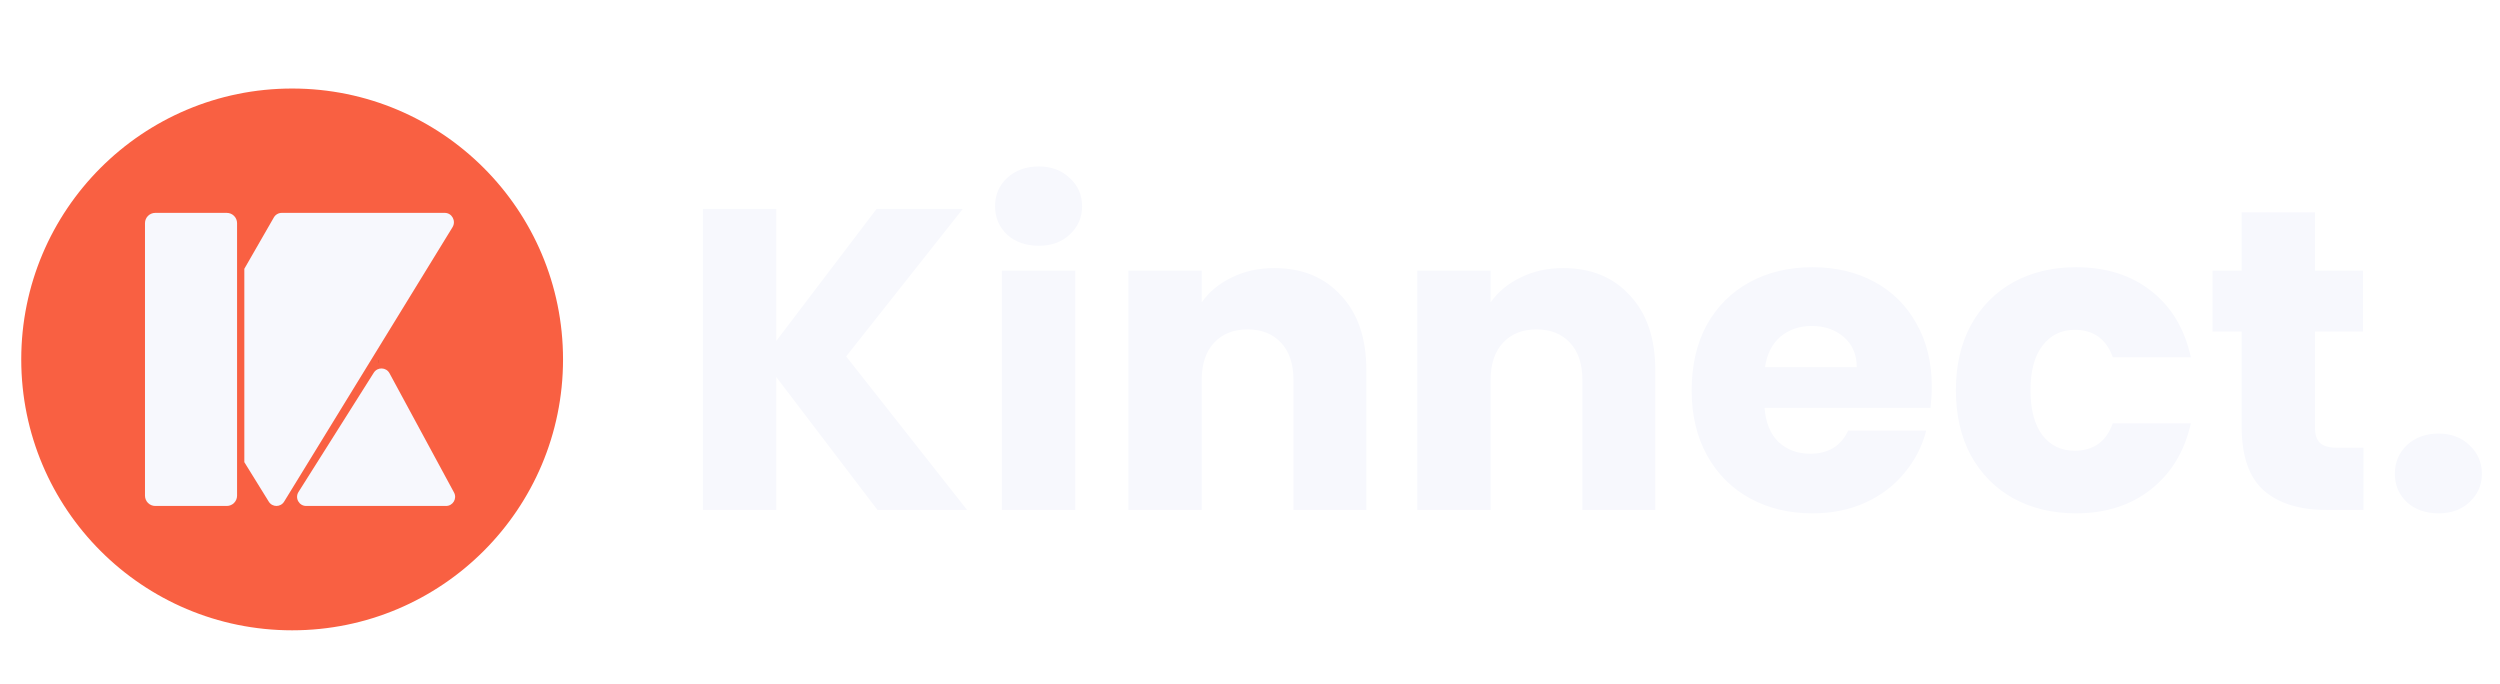
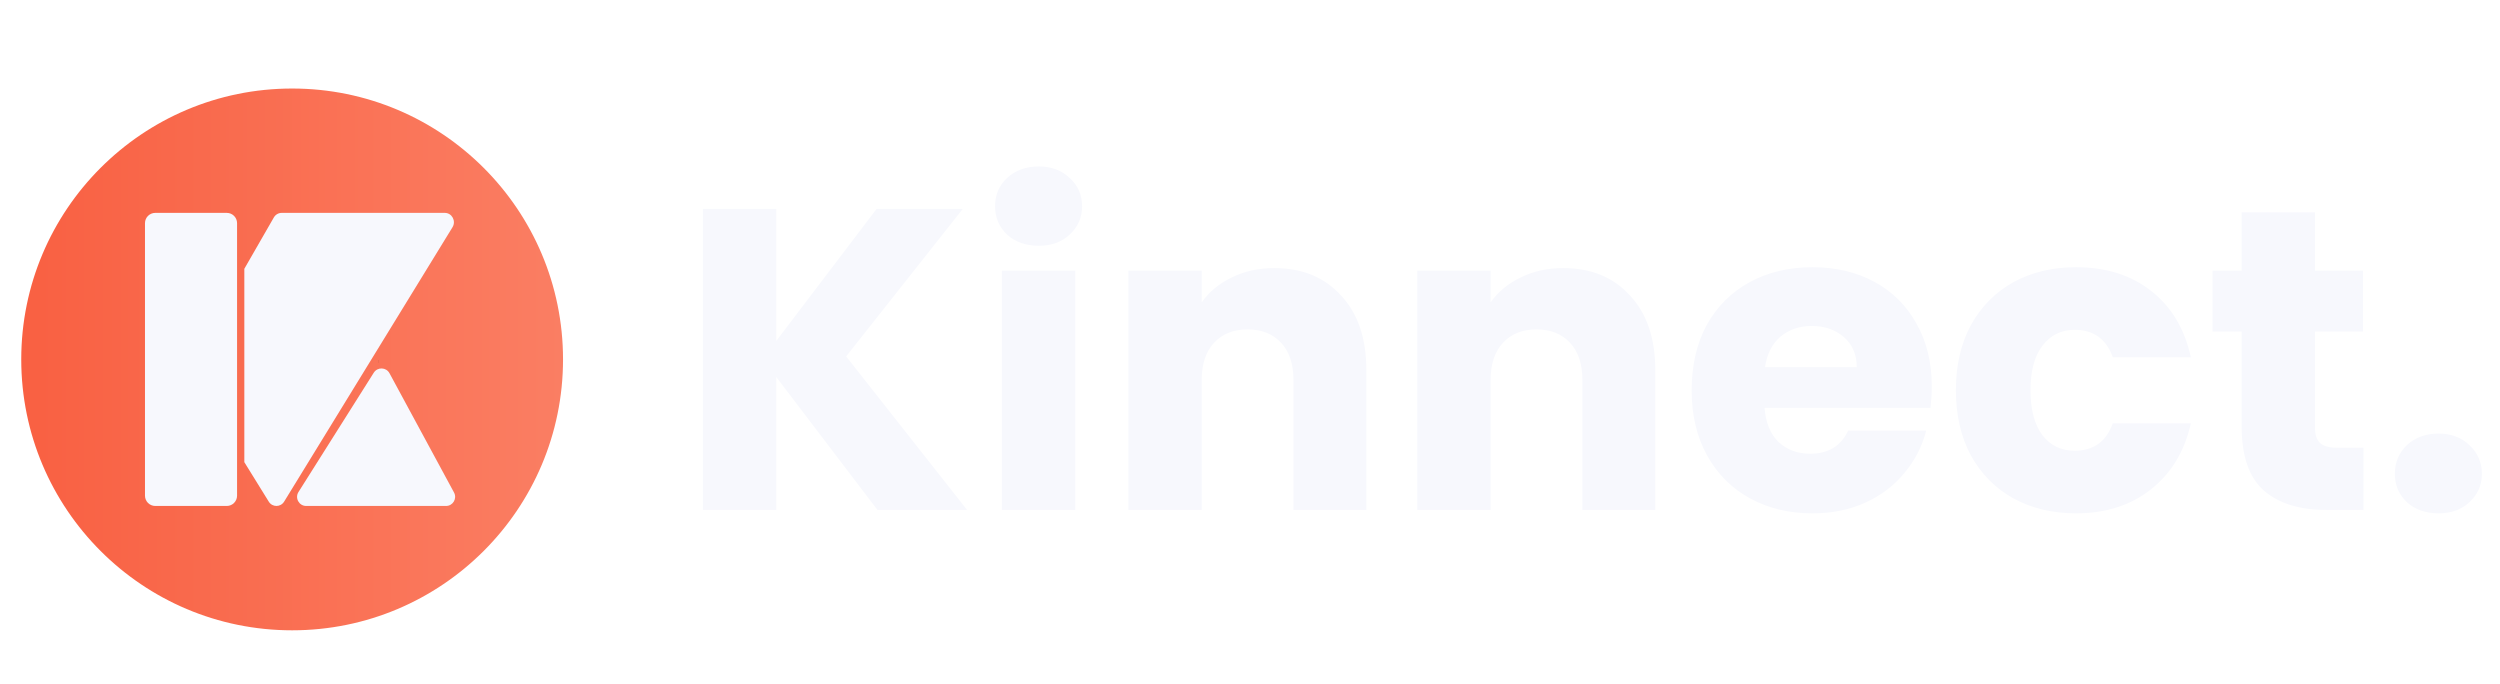
<svg xmlns="http://www.w3.org/2000/svg" width="706" height="193" viewBox="0 0 706 193" fill="none">
  <path d="M247.792 144L219.214 106.462V144H198.508V58.994H219.214V96.29L247.549 58.994H271.889L238.952 100.649L273.1 144H247.792ZM293.354 69.408C289.721 69.408 286.734 68.359 284.393 66.26C282.133 64.08 281.003 61.416 281.003 58.268C281.003 55.038 282.133 52.374 284.393 50.276C286.734 48.096 289.721 47.006 293.354 47.006C296.906 47.006 299.812 48.096 302.073 50.276C304.414 52.374 305.584 55.038 305.584 58.268C305.584 61.416 304.414 64.08 302.073 66.26C299.812 68.359 296.906 69.408 293.354 69.408ZM303.647 76.431V144H282.94V76.431H303.647ZM359.823 75.705C367.735 75.705 374.031 78.288 378.714 83.454C383.477 88.54 385.858 95.564 385.858 104.524V144H365.273V107.309C365.273 102.789 364.102 99.277 361.761 96.775C359.42 94.272 356.271 93.021 352.316 93.021C348.36 93.021 345.212 94.272 342.871 96.775C340.53 99.277 339.359 102.789 339.359 107.309V144H318.653V76.431H339.359V85.392C341.458 82.405 344.283 80.064 347.835 78.369C351.387 76.593 355.383 75.705 359.823 75.705ZM441.418 75.705C449.329 75.705 455.626 78.288 460.308 83.454C465.071 88.54 467.452 95.564 467.452 104.524V144H446.867V107.309C446.867 102.789 445.696 99.277 443.355 96.775C441.014 94.272 437.866 93.021 433.91 93.021C429.955 93.021 426.806 94.272 424.465 96.775C422.124 99.277 420.954 102.789 420.954 107.309V144H400.247V76.431H420.954V85.392C423.052 82.405 425.878 80.064 429.43 78.369C432.982 76.593 436.978 75.705 441.418 75.705ZM545.535 109.126C545.535 111.063 545.414 113.081 545.172 115.18H498.31C498.633 119.378 499.965 122.607 502.306 124.868C504.728 127.047 507.674 128.137 511.145 128.137C516.312 128.137 519.904 125.957 521.923 121.598H543.961C542.831 126.038 540.772 130.034 537.785 133.586C534.879 137.138 531.206 139.923 526.766 141.941C522.326 143.96 517.361 144.969 511.872 144.969C505.252 144.969 499.359 143.556 494.193 140.731C489.026 137.905 484.99 133.869 482.084 128.621C479.177 123.374 477.724 117.239 477.724 110.216C477.724 103.192 479.137 97.057 481.963 91.81C484.869 86.562 488.905 82.526 494.072 79.701C499.238 76.875 505.172 75.463 511.872 75.463C518.411 75.463 524.223 76.835 529.309 79.58C534.395 82.324 538.351 86.24 541.176 91.325C544.082 96.411 545.535 102.345 545.535 109.126ZM524.344 103.677C524.344 100.125 523.133 97.299 520.712 95.2C518.29 93.102 515.263 92.052 511.63 92.052C508.159 92.052 505.212 93.061 502.79 95.079C500.449 97.097 498.996 99.963 498.431 103.677H524.344ZM552.342 110.216C552.342 103.192 553.755 97.057 556.58 91.81C559.486 86.562 563.482 82.526 568.568 79.701C573.735 76.875 579.628 75.463 586.247 75.463C594.724 75.463 601.787 77.683 607.438 82.123C613.17 86.562 616.924 92.819 618.7 100.892H596.661C594.804 95.725 591.212 93.142 585.884 93.142C582.09 93.142 579.063 94.635 576.802 97.622C574.542 100.528 573.412 104.726 573.412 110.216C573.412 115.705 574.542 119.943 576.802 122.93C579.063 125.836 582.09 127.289 585.884 127.289C591.212 127.289 594.804 124.706 596.661 119.54H618.7C616.924 127.451 613.17 133.667 607.438 138.188C601.707 142.708 594.643 144.969 586.247 144.969C579.628 144.969 573.735 143.556 568.568 140.731C563.482 137.905 559.486 133.869 556.58 128.621C553.755 123.374 552.342 117.239 552.342 110.216ZM667.435 126.442V144H656.9C649.392 144 643.54 142.184 639.342 138.551C635.144 134.837 633.045 128.823 633.045 120.508V93.626H624.811V76.431H633.045V59.963H653.752V76.431H667.314V93.626H653.752V120.751C653.752 122.769 654.236 124.222 655.205 125.11C656.174 125.998 657.788 126.442 660.048 126.442H667.435ZM688.656 144.969C685.023 144.969 682.037 143.919 679.695 141.82C677.435 139.641 676.305 136.977 676.305 133.828C676.305 130.599 677.435 127.895 679.695 125.715C682.037 123.536 685.023 122.446 688.656 122.446C692.208 122.446 695.114 123.536 697.375 125.715C699.716 127.895 700.886 130.599 700.886 133.828C700.886 136.977 699.716 139.641 697.375 141.82C695.114 143.919 692.208 144.969 688.656 144.969Z" fill="#F7F8FD" />
-   <path d="M82.5 178C124.75 178 159 143.75 159 101.5C159 59.25 124.75 25 82.5 25C40.25 25 6 59.25 6 101.5C6 143.75 40.25 178 82.5 178Z" fill="#F96042" />
+   <path d="M82.5 178C124.75 178 159 143.75 159 101.5C159 59.25 124.75 25 82.5 25C40.25 25 6 59.25 6 101.5C6 143.75 40.25 178 82.5 178Z" fill="url(#paint0_linear_15_110)" />
  <path d="M106.941 102.07H106.934" stroke="black" stroke-width="0.864" stroke-miterlimit="10" />
  <path d="M127.786 64.171L83.276 136.707L83.251 136.744L82.348 138.217C82.348 138.217 82.344 138.221 82.344 138.225L80.243 141.648C79.238 143.289 76.911 143.293 75.897 141.66L68.999 130.514V75.908L77.329 61.413C77.793 60.609 78.634 60.117 79.546 60.117H125.611C127.634 60.117 128.866 62.41 127.786 64.171Z" fill="#F7F8FD" />
  <path d="M106.941 102.07H106.934" stroke="black" stroke-width="0.864" stroke-miterlimit="10" />
  <path d="M109.992 105.399L128.217 139.087C129.144 140.798 127.905 142.883 125.956 142.883H86.468C84.445 142.883 83.214 140.651 84.293 138.939L105.555 105.251C106.606 103.589 109.056 103.671 109.992 105.399Z" fill="#F7F8FD" />
  <path d="M66.946 131.093V139.978C66.946 141.582 65.645 142.883 64.041 142.883H43.85C42.245 142.883 40.944 141.582 40.944 139.978V63.022C40.944 61.417 42.245 60.117 43.85 60.117H64.041C65.645 60.117 66.946 61.417 66.946 63.022V131.093Z" fill="#F7F8FD" />
+   <defs>
+     <linearGradient id="paint0_linear_15_110" x1="6" y1="25" x2="159" y2="25" gradientUnits="userSpaceOnUse">
+       <stop stop-color="#F96042" />
+       <stop offset="1" stop-color="#FA7E63" />
+     </linearGradient>
+   </defs>
</svg>
